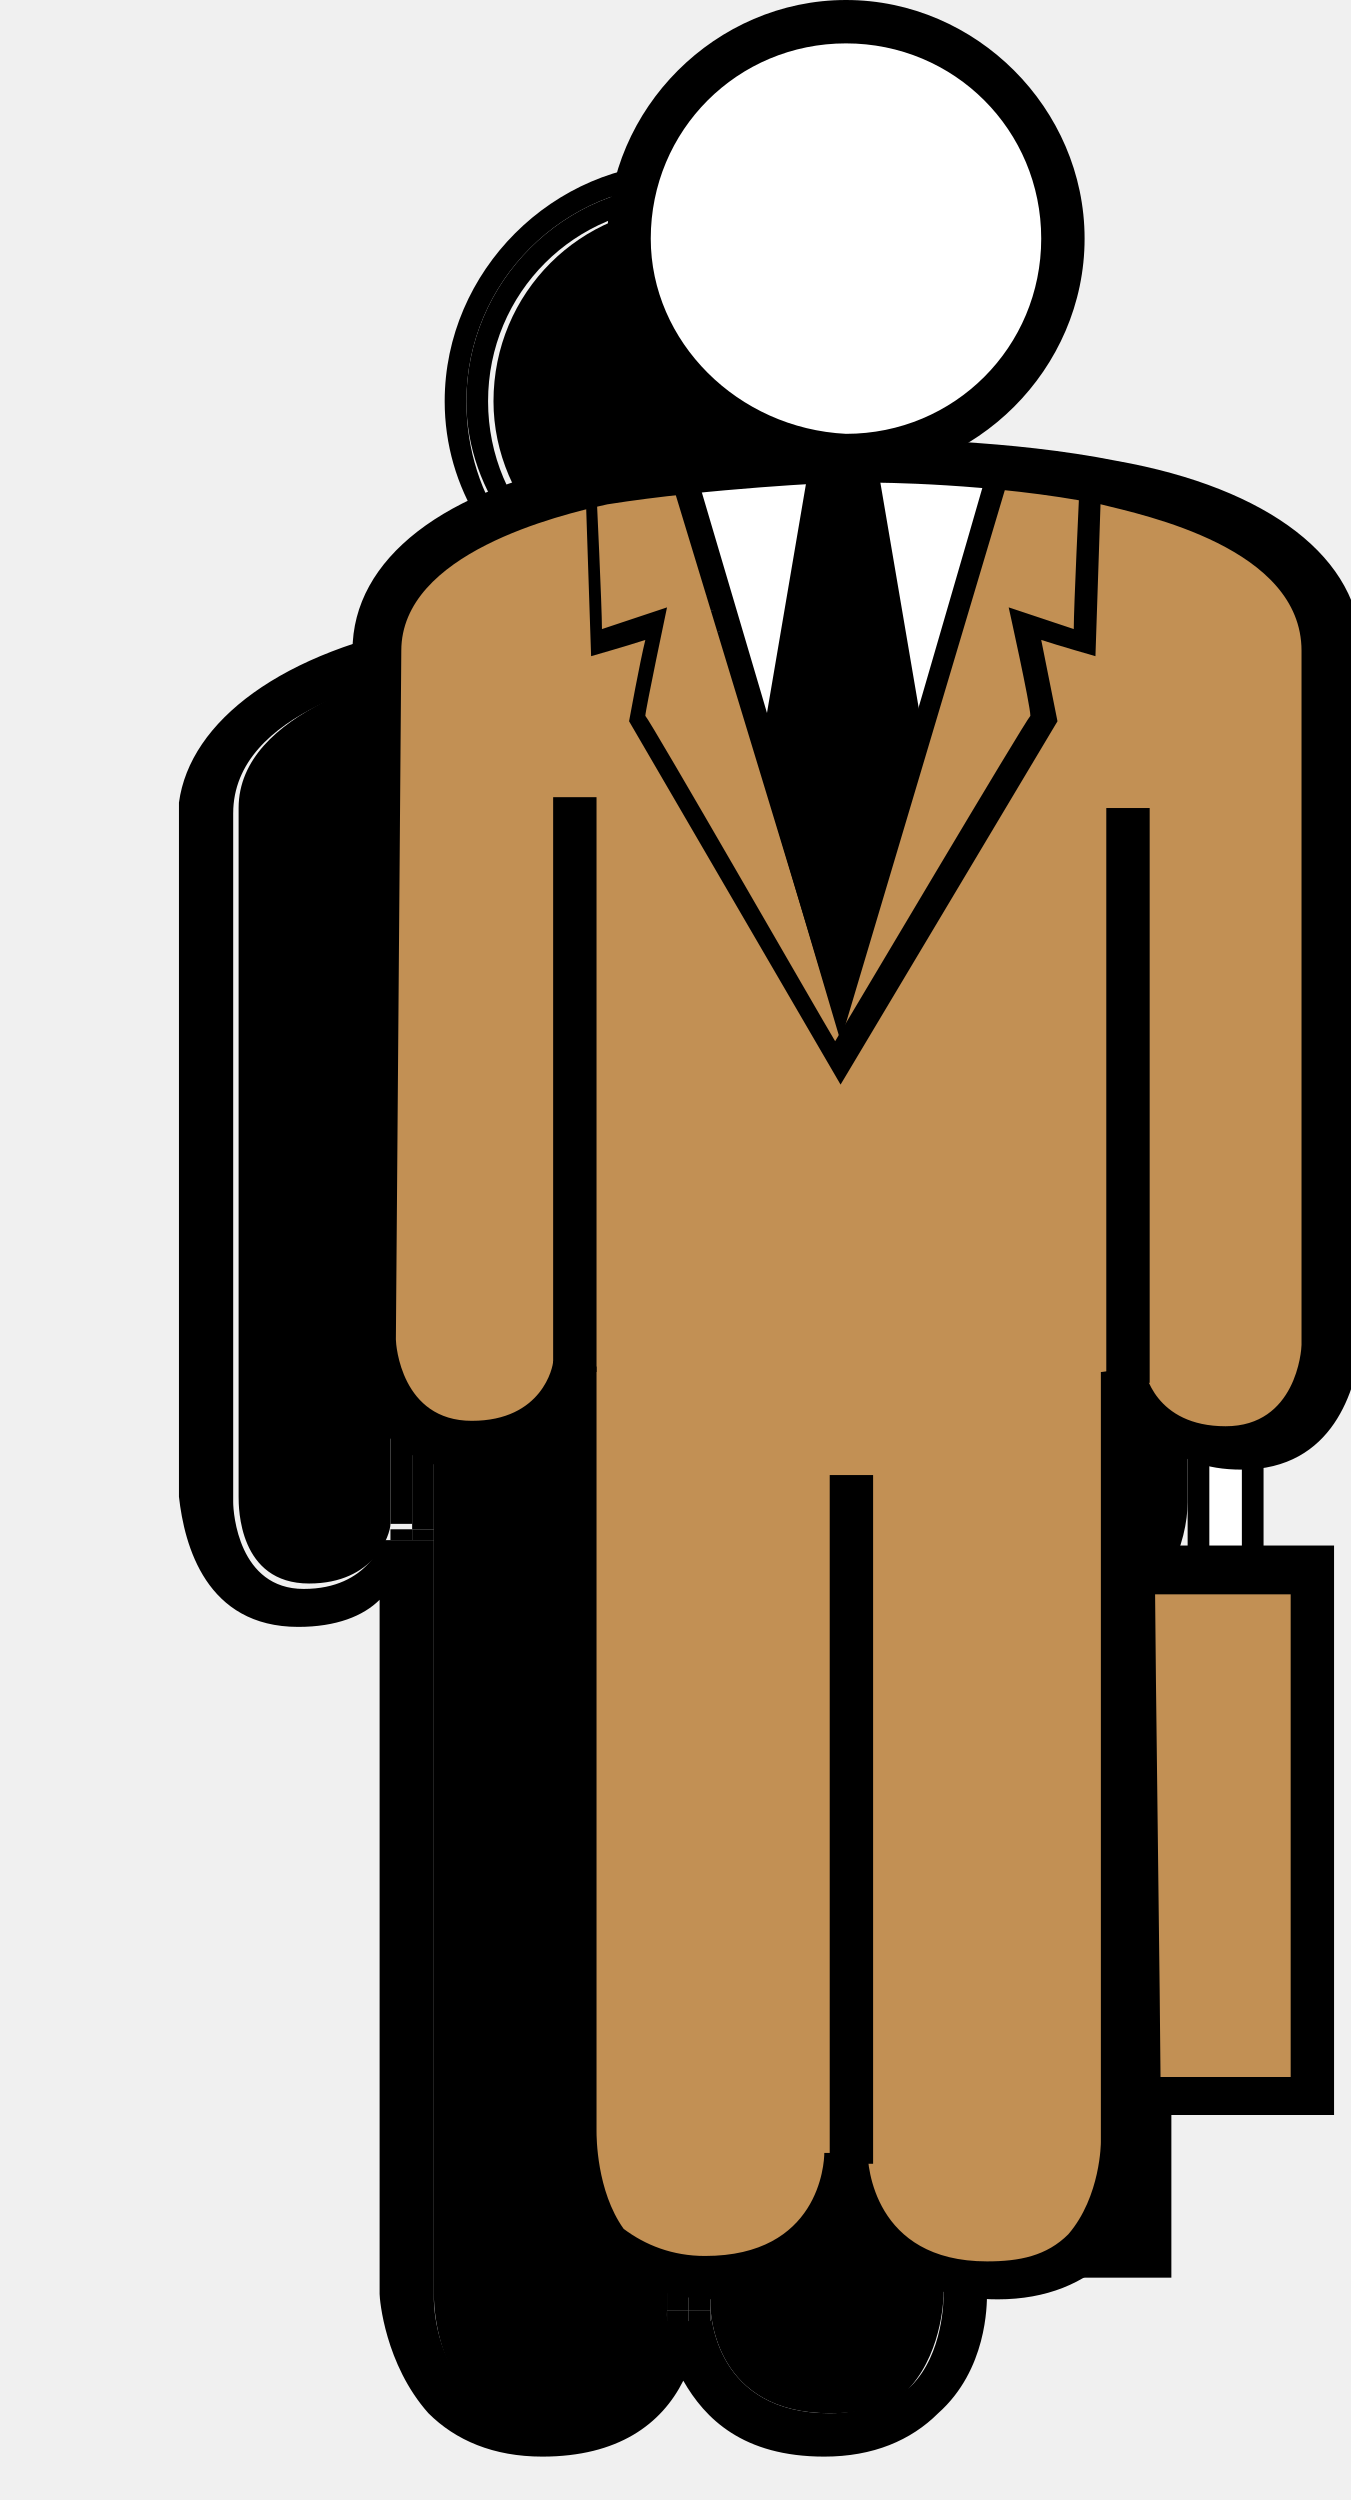
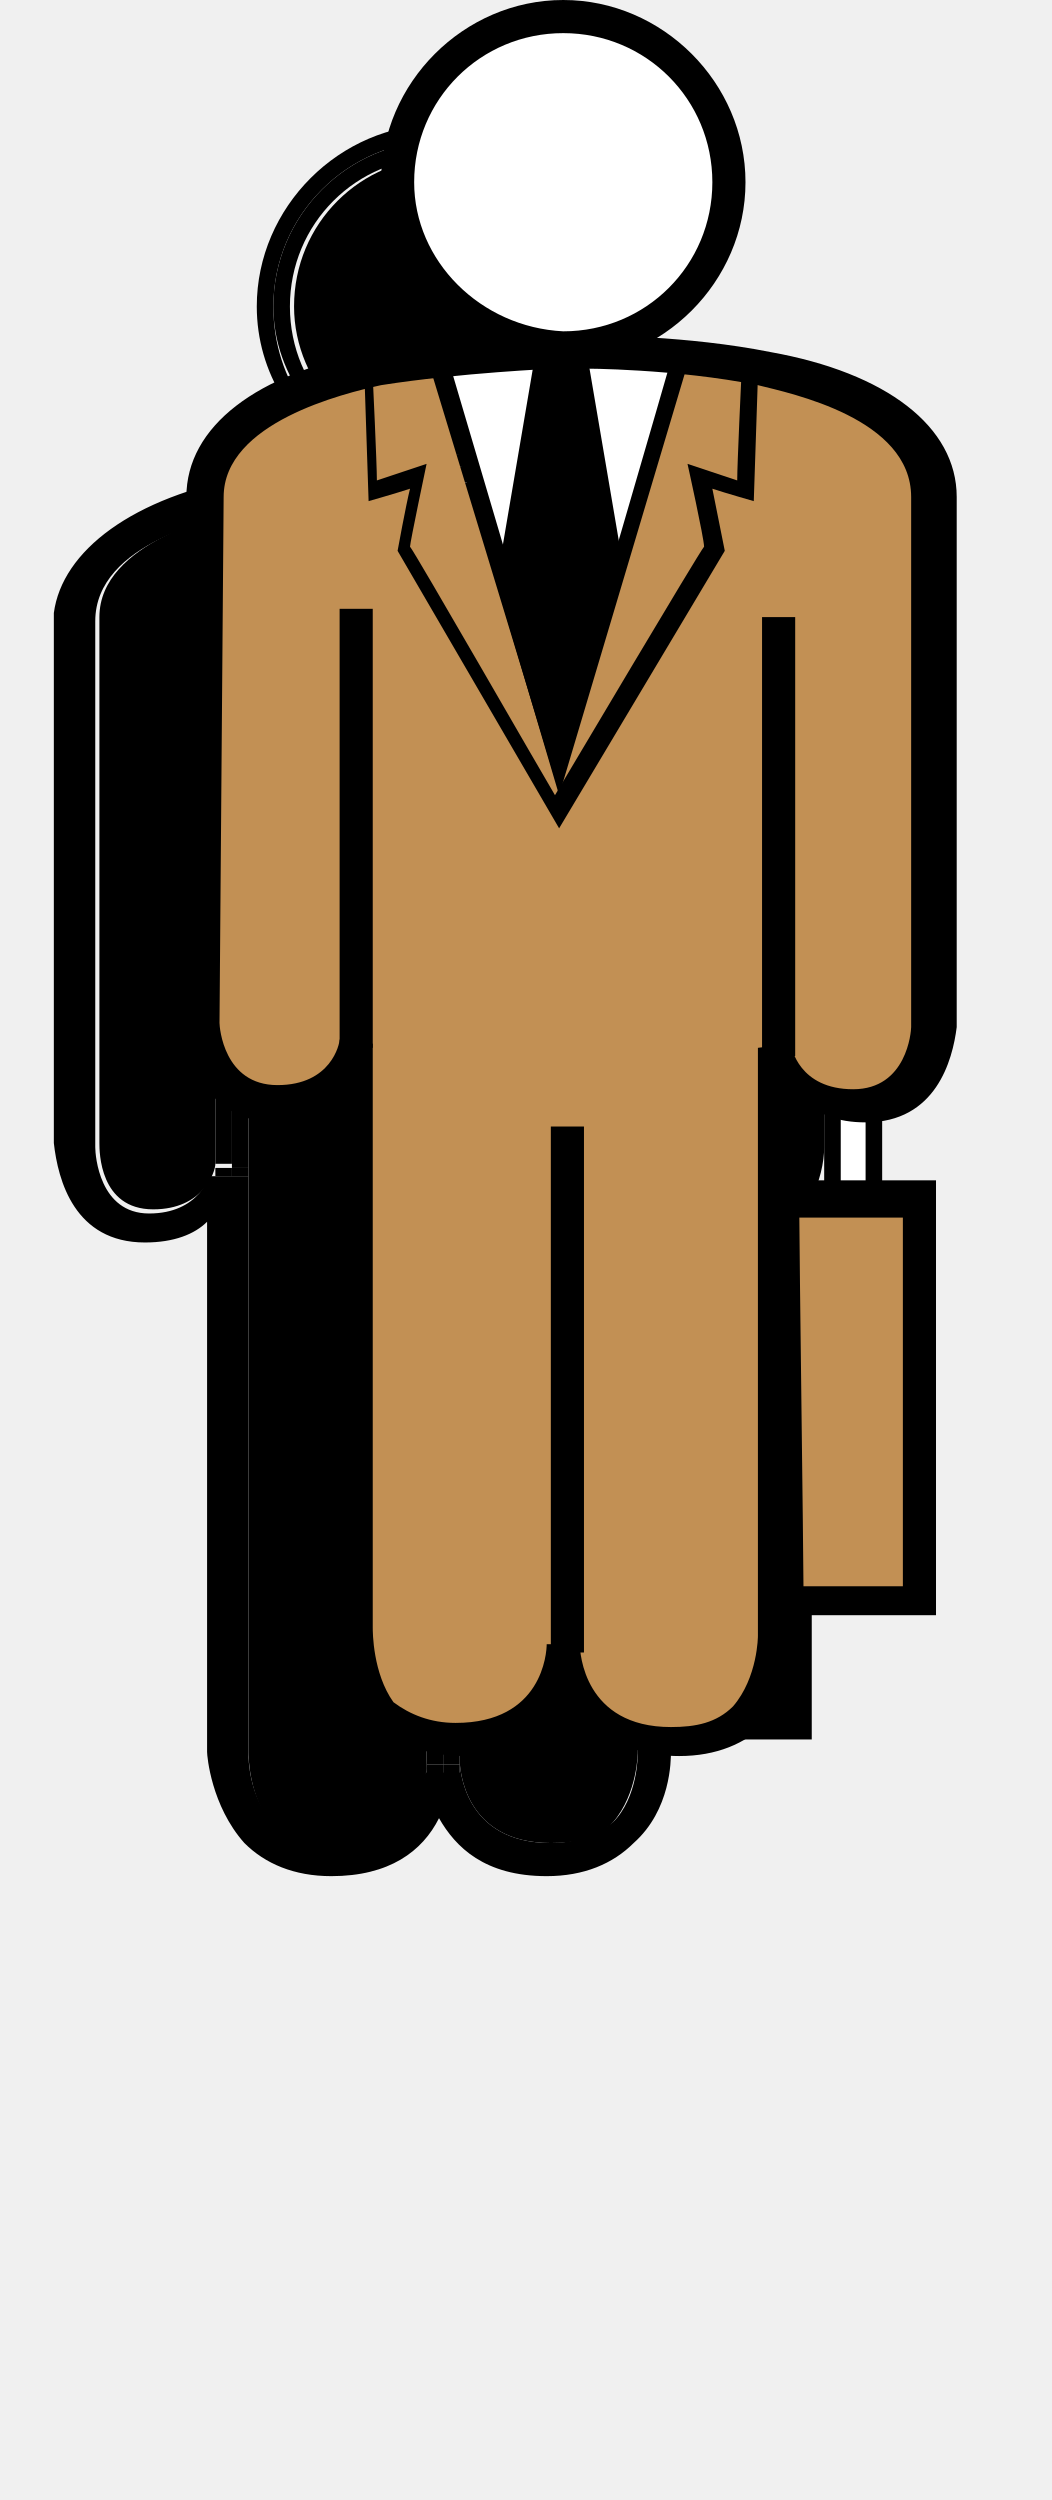
- <svg xmlns="http://www.w3.org/2000/svg" version="1.1" x="0px" y="0px" viewBox="0 0 24.9 46.1" style="enable-background:new 0 0 24.9 46.1;" xml:space="preserve">
+ <svg xmlns="http://www.w3.org/2000/svg" version="1.1" x="0px" y="0px" viewBox="2 0 25.398 60.363" style="enable-background:new 0 0 24.9 46.1;" xml:space="preserve">
  <style type="text/css">
	.st0{fill:#FFFFFF;}
	.st1{fill:#C29054;}
	.st2{fill:none;}
</style>
  <g id="Layer_1">
    <path class="st0" d="M12.7,8.8l2,6.2l1.8,0l1.9-6.2c0,0-1.1-0.4-2.6-0.4S12.7,8.8,12.7,8.8z" />
    <g>
      <g>
        <g id="XMLID_1_">
          <g>
            <path d="M20.8,32.3v8.9c-0.5,0-1.9,0-2.4,0c0-0.7-0.1-8.2-0.1-8.9C18.9,32.3,20.3,32.3,20.8,32.3z" />
            <path d="M7.2,17.7v10.4c0,0.2-0.3,1.1-1.5,1.1c-1.3,0-1.3-1.4-1.3-1.6l0-12.7c0-1.8,2.9-2.5,3.8-2.7c1.9-0.4,4.1-0.4,4.2-0.4       h0.7c0,0,2.2,0.1,4.2,0.4c0.9,0.2,3.8,0.8,3.8,2.7l0,12.8c0,0.1-0.1,1.5-1.4,1.5c-1.3,0-1.5-1-1.5-1.1V17.9h-0.4h-0.4v10.3v0.3       v13.8c0,0,0,1-0.6,1.7c-0.4,0.4-0.9,0.5-1.5,0.5c-2.1,0-2.2-1.8-2.2-2V30.2h-0.4h-0.4v12.4c0,0.2-0.1,2-2.2,2       c-0.6,0-1.1-0.2-1.5-0.5C8,43.4,8,42.4,8,42.3v-14v-0.2V17.7H7.6H7.2z" />
            <path d="M20.3,30v1.5h-0.2V30C20.2,30,20.3,30,20.3,30z" />
            <path d="M20.1,30v1.5h-0.2c0-0.3,0-1.1,0-1.5C20,30.1,20,30.1,20.1,30z" />
            <path d="M19.9,31.5c0,0,0,0.1,0,0.1c-0.2,0-0.4,0-0.6,0c0,0,0-0.1,0-0.1H19.9z" />
            <path d="M19.9,29.8c0,0,0,0.1,0,0.2c-0.1,0-0.1,0-0.2,0c-0.1,0-0.3,0-0.4,0c0-0.1,0-0.2,0-0.2C19.5,29.8,19.7,29.8,19.9,29.8z" />
            <path class="st0" d="M19.7,30.1c0.1,0,0.1,0,0.2,0c0,0.4,0,1.1,0,1.5h-0.6c0-0.3,0-1.1,0-1.5C19.4,30.1,19.6,30.1,19.7,30.1z" />
            <path d="M20.1,31.5v0.3l-1,0v-0.3h0.2c0,0,0,0.1,0,0.1c0.2,0,0.4,0,0.6,0c0,0,0-0.1,0-0.1H20.1z" />
            <path d="M19.1,31.5V30c0.1,0,0.1,0,0.2,0c0,0.4,0,1.2,0,1.5H19.1z" />
            <path d="M19.1,30v-0.4h1V30c-0.1,0-0.1,0-0.2,0c0-0.1,0-0.2,0-0.2c-0.2,0-0.4,0-0.6,0c0,0,0,0.1,0,0.2C19.2,30,19.2,30,19.1,30       z" />
            <polygon points="20.3,32.1 18.9,32 18.9,31.5 19.1,31.5 19.1,31.9 20.1,31.9 20.1,31.5 20.3,31.5      " />
            <path d="M19.1,30v1.5h-0.2v-1.6C19,30,19,30,19.1,30z" />
            <path d="M19.1,29.6V30c-0.1,0-0.1,0-0.2-0.1v-0.5h1.2h0.2V30c-0.1,0-0.1,0-0.2,0v-0.4H19.1z" />
            <path d="M20.8,32.3c-0.5,0-1.9,0-2.5,0c0,0.7,0.1,8.2,0.1,8.9c0.5,0,1.9,0,2.4,0V32.3z M18.9,32l1.4,0v-0.5h0.9h0.4v10.5h-3.4       c0-1.3,0-7.2,0-10.5h0.7V32z" />
            <path d="M17.5,31.5h0.8c0,3.4,0,9.2,0,10.5h-0.7L17.5,31.5z" />
            <polygon points="18.2,28.1 18.2,28.5 17.8,28.5 17.8,28.1      " />
            <polygon points="18.2,17.9 18.2,28.1 17.8,28.1 17.8,17.9      " />
            <polygon points="17.8,28.1 17.8,28.5 17.4,28.5 17.4,28.2      " />
            <polygon points="17.8,17.9 17.8,28.1 17.4,28.2 17.4,17.9      " />
            <path d="M13.9,11.1c-0.4,0.1-0.8,0.2-1.3,0.2c-0.4,0-0.8-0.1-1.2-0.2c0.6,0,0.9,0,1,0h0.7C13.1,11.1,13.4,11.1,13.9,11.1z" />
            <path d="M9.1,7.4c0-2,1.6-3.6,3.6-3.6s3.6,1.6,3.6,3.6s-1.6,3.6-3.6,3.6S9.1,9.3,9.1,7.4z" />
            <rect x="12.7" y="42.6" width="0.4" height="0.3" />
            <rect x="12.7" y="30.2" width="0.4" height="12.4" />
            <rect x="12.3" y="42.6" width="0.4" height="0.3" />
            <rect x="12.3" y="30.2" width="0.4" height="12.4" />
            <path d="M12.6,11.7c-0.8,0-1.5-0.2-2.1-0.5c0.3,0,0.6,0,0.9-0.1c0.4,0.1,0.8,0.2,1.2,0.2c0.4,0,0.9-0.1,1.3-0.2       c0.3,0,0.5,0,0.9,0C14.1,11.5,13.4,11.7,12.6,11.7z" />
            <path d="M8.6,7.4c0-2.2,1.8-4,4-4s4,1.8,4,4c0,1.7-1.1,3.2-2.7,3.8c-0.5,0-0.7,0-0.8,0h-0.7c0,0-0.4,0-1,0       C9.8,10.6,8.6,9.1,8.6,7.4z M12.6,3.8c-2,0-3.6,1.6-3.6,3.6s1.6,3.6,3.6,3.6s3.6-1.6,3.6-3.6S14.6,3.8,12.6,3.8z" />
            <path d="M10.5,11.2C9.1,10.4,8.2,9,8.2,7.4c0-2.4,2-4.4,4.4-4.4C15,3,17,5,17,7.4c0,1.6-0.9,3.1-2.2,3.8c-0.3,0-0.6,0-0.9,0       c1.6-0.5,2.7-2,2.7-3.8c0-2.2-1.8-4-4-4s-4,1.8-4,4c0,1.8,1.1,3.3,2.7,3.8C11.1,11.1,10.8,11.2,10.5,11.2z" />
            <polygon points="8,28.2 8,28.4 7.6,28.4 7.6,28.2      " />
            <polygon points="8,17.7 8,28.2 7.6,28.2 7.6,17.7      " />
            <path d="M7.6,28.2v0.2H7.2v-0.2c0,0,0,0,0,0L7.6,28.2z" />
            <path d="M7.2,28.2V17.7h0.4v10.4H7.2C7.2,28.1,7.2,28.1,7.2,28.2z" />
            <path d="M8,11.5c0.8-0.1,1.7-0.3,2.5-0.3c0.6,0.3,1.3,0.5,2.1,0.5c0.8,0,1.5-0.2,2.1-0.6c0.8,0.1,1.7,0.2,2.7,0.3       c2.8,0.5,4.5,1.8,4.5,3.5c0,0,0,12.8,0,12.8c0,0.7-0.4,2-1.6,2.3v-0.6h-0.2h-1.2v0.5c-0.3-0.1-0.5-0.2-0.7-0.4c0,0.4,0,1.1,0,2       h-0.8l0.1,10.5h0.7c0,0.2,0,0.3,0,0.3c0,0.2,0,1.4-0.9,2.2c-0.5,0.5-1.2,0.8-2.1,0.8c-1.5,0-2.2-0.7-2.6-1.4       c-0.4,0.8-1.2,1.4-2.6,1.4c-0.9,0-1.6-0.3-2.1-0.8c-0.8-0.9-0.9-2.1-0.9-2.2c0,0,0-10.6,0-12.8c-0.3,0.3-0.8,0.5-1.5,0.5       c-1.7,0-2.1-1.5-2.2-2.4l0-12.8C3.5,13.3,5.2,12,8,11.5z M8.6,44c0.3,0.4,0.9,0.5,1.5,0.5c2.1,0,2.2-1.8,2.2-2v0.3h0.4h0.4       v-0.3c0,0.2,0.1,2,2.2,2c0.6,0,1.1-0.2,1.5-0.5c0.6-0.6,0.6-1.6,0.6-1.7V28.5h0.4h0.4v-0.4c0,0.1,0.2,1.1,1.5,1.1       c1.3,0,1.4-1.4,1.4-1.5L21,15c0-1.8-2.9-2.5-3.8-2.7c-1.9-0.4-4.2-0.4-4.2-0.4h-0.7c0,0-2.3,0.1-4.2,0.4       c-0.9,0.2-3.8,0.8-3.8,2.7l0,12.7c0,0.2,0.1,1.6,1.3,1.6c1.2,0,1.5-0.9,1.5-1.1v0.2h0.4H8v14C8,42.4,8,43.4,8.6,44z" />
          </g>
          <g>
				</g>
        </g>
      </g>
    </g>
  </g>
  <g id="Layer_1_copy">
    <path class="st0" d="M12.7,8.8l2,6.2l1.8,0l1.9-6.2c0,0-1.1-0.4-2.6-0.4S12.7,8.8,12.7,8.8z" />
    <g>
      <path class="st1" d="M18.4,8.6c0.7,0.1,1.2,0.1,1.9,0.3c2,0.4,4.1,1.3,4.1,3.1c0,1.8,0,12.8,0,12.8s0,1.9-1.8,1.9    c-1.7,0-1.9-1.5-1.9-1.5v14.2c0,0,0,2.6-2.5,2.6c-2.6,0-2.6-2.3-2.6-2.3s0,2.3-2.6,2.3c-2.6,0-2.5-2.6-2.5-2.6V25.2    c0,0-0.2,1.5-1.9,1.5c-1.7,0-1.8-1.9-1.8-1.9s0-11,0-12.8c0-1.8,2.2-2.7,4.1-3.1c0.8-0.1,0.7-0.2,1.4-0.3l3.1,10.2L18.4,8.6z" />
      <g>
        <polygon class="st0" points="22.1,28.9 22.1,26.6 23.1,26.6 23.1,28.9    " />
        <path d="M23.1,26.4h-1.2v2.6l1.4,0v-2.6C23.3,26.4,23.1,26.4,23.1,26.4z M22.9,26.8c0,0.3,0,1.5,0,1.8c-0.2,0-0.4,0-0.6,0     c0-0.3,0-1.5,0-1.8C22.5,26.8,22.7,26.8,22.9,26.8z" />
      </g>
      <g>
        <path d="M11,8.5C8.2,9,6.5,10.3,6.5,12l0,12.8c0,0.8,0.5,2.3,2.2,2.3c0.7,0,1.1-0.2,1.5-0.5c0,2.2,0,12.8,0,12.8     c0,0.2,0,1.4,0.9,2.2c0.5,0.5,1.2,0.8,2.1,0.8c1.5,0,2.2-0.7,2.6-1.4c0.4,0.7,1.2,1.4,2.6,1.4l0,0c0.9,0,1.6-0.3,2.1-0.8     c0.8-0.8,0.9-2.1,0.9-2.2c0,0,0-10.5,0-12.8c0.4,0.3,0.8,0.5,1.5,0.5c1.7,0,2.1-1.5,2.2-2.3c0,0,0-12.8,0-12.8     c0-1.7-1.7-3-4.5-3.5c-2-0.4-4.2-0.4-4.3-0.4h-0.7C15.2,8.1,13,8.1,11,8.5z M7.4,12c0-1.8,2.9-2.5,3.8-2.7     c1.9-0.3,4.2-0.4,4.2-0.4h0.7c0,0,2.2,0,4.2,0.4C21.1,9.5,24,10.1,24,12l0,12.8c0,0.1-0.1,1.5-1.4,1.5c-1.3,0-1.5-1-1.5-1.1     l-0.8,0.1v14.2c0,0,0,1-0.6,1.7c-0.4,0.4-0.9,0.5-1.5,0.5c-2.1,0-2.2-1.8-2.2-2l-0.8,0c0,0.2-0.1,1.9-2.2,1.9     c-0.6,0-1.1-0.2-1.5-0.5C11,40.4,11,39.4,11,39.3V25.2l-0.8-0.1c0,0.1-0.2,1.1-1.5,1.1c-1.3,0-1.4-1.4-1.4-1.5L7.4,12z" />
      </g>
      <g>
        <line class="st2" x1="10.6" y1="25.4" x2="10.6" y2="14.7" />
        <rect x="10.2" y="14.7" width="0.8" height="10.6" />
      </g>
      <g>
        <line class="st2" x1="20.8" y1="25.5" x2="20.8" y2="14.9" />
        <rect x="20.4" y="14.9" width="0.8" height="10.6" />
      </g>
      <g>
        <line class="st2" x1="15.7" y1="39.9" x2="15.7" y2="27.2" />
        <rect x="15.3" y="27.2" width="0.8" height="12.7" />
      </g>
      <g>
        <circle class="st0" cx="15.6" cy="4.4" r="4" />
        <path d="M11.2,4.4c0,2.4,2,4.4,4.4,4.4c2.4,0,4.4-2,4.4-4.4S18,0,15.6,0C13.2,0,11.2,2,11.2,4.4z M12,4.4c0-2,1.6-3.6,3.6-3.6     c2,0,3.6,1.6,3.6,3.6s-1.6,3.6-3.6,3.6C13.6,7.9,12,6.3,12,4.4z" />
      </g>
      <g>
        <polygon class="st1" points="20.9,29 24.2,29 24.2,38.7 21,38.7    " />
        <path d="M24.2,28.5h-3.7l0.1,10.5h4V28.5H24.2z M23.8,29.4c0,0.7,0,8.2,0,8.9c-0.5,0-1.9,0-2.4,0c0-0.7-0.1-8.2-0.1-8.9     C21.9,29.4,23.3,29.4,23.8,29.4z" />
      </g>
      <g>
        <path d="M12.4,8.7l3.1,10.5l3.1-10.4l-0.4-0.1c0,0-2.3,8-2.7,9.1c-0.3-1.1-2.7-9.2-2.7-9.2L12.4,8.7z" />
      </g>
      <polygon points="14.1,13.4 14.9,8.7 16.2,8.7 17,13.4 15.5,18.2   " />
      <g>
        <path d="M10.8,9.1l0.1,3c0,0,0.7-0.2,1-0.3c-0.1,0.4-0.3,1.5-0.3,1.5l3.9,6.7l4-6.7c0,0-0.2-1-0.3-1.5c0.3,0.1,1,0.3,1,0.3l0.1-3     l-0.4,0c0,0-0.1,2.1-0.1,2.5c-0.3-0.1-1.2-0.4-1.2-0.4s0.4,1.8,0.4,2c-0.1,0.1-3.3,5.5-3.6,6c-0.3-0.5-3.4-5.9-3.5-6     c0-0.1,0.4-2,0.4-2s-0.9,0.3-1.2,0.4c0-0.4-0.1-2.5-0.1-2.5L10.8,9.1z" />
      </g>
    </g>
  </g>
</svg>
